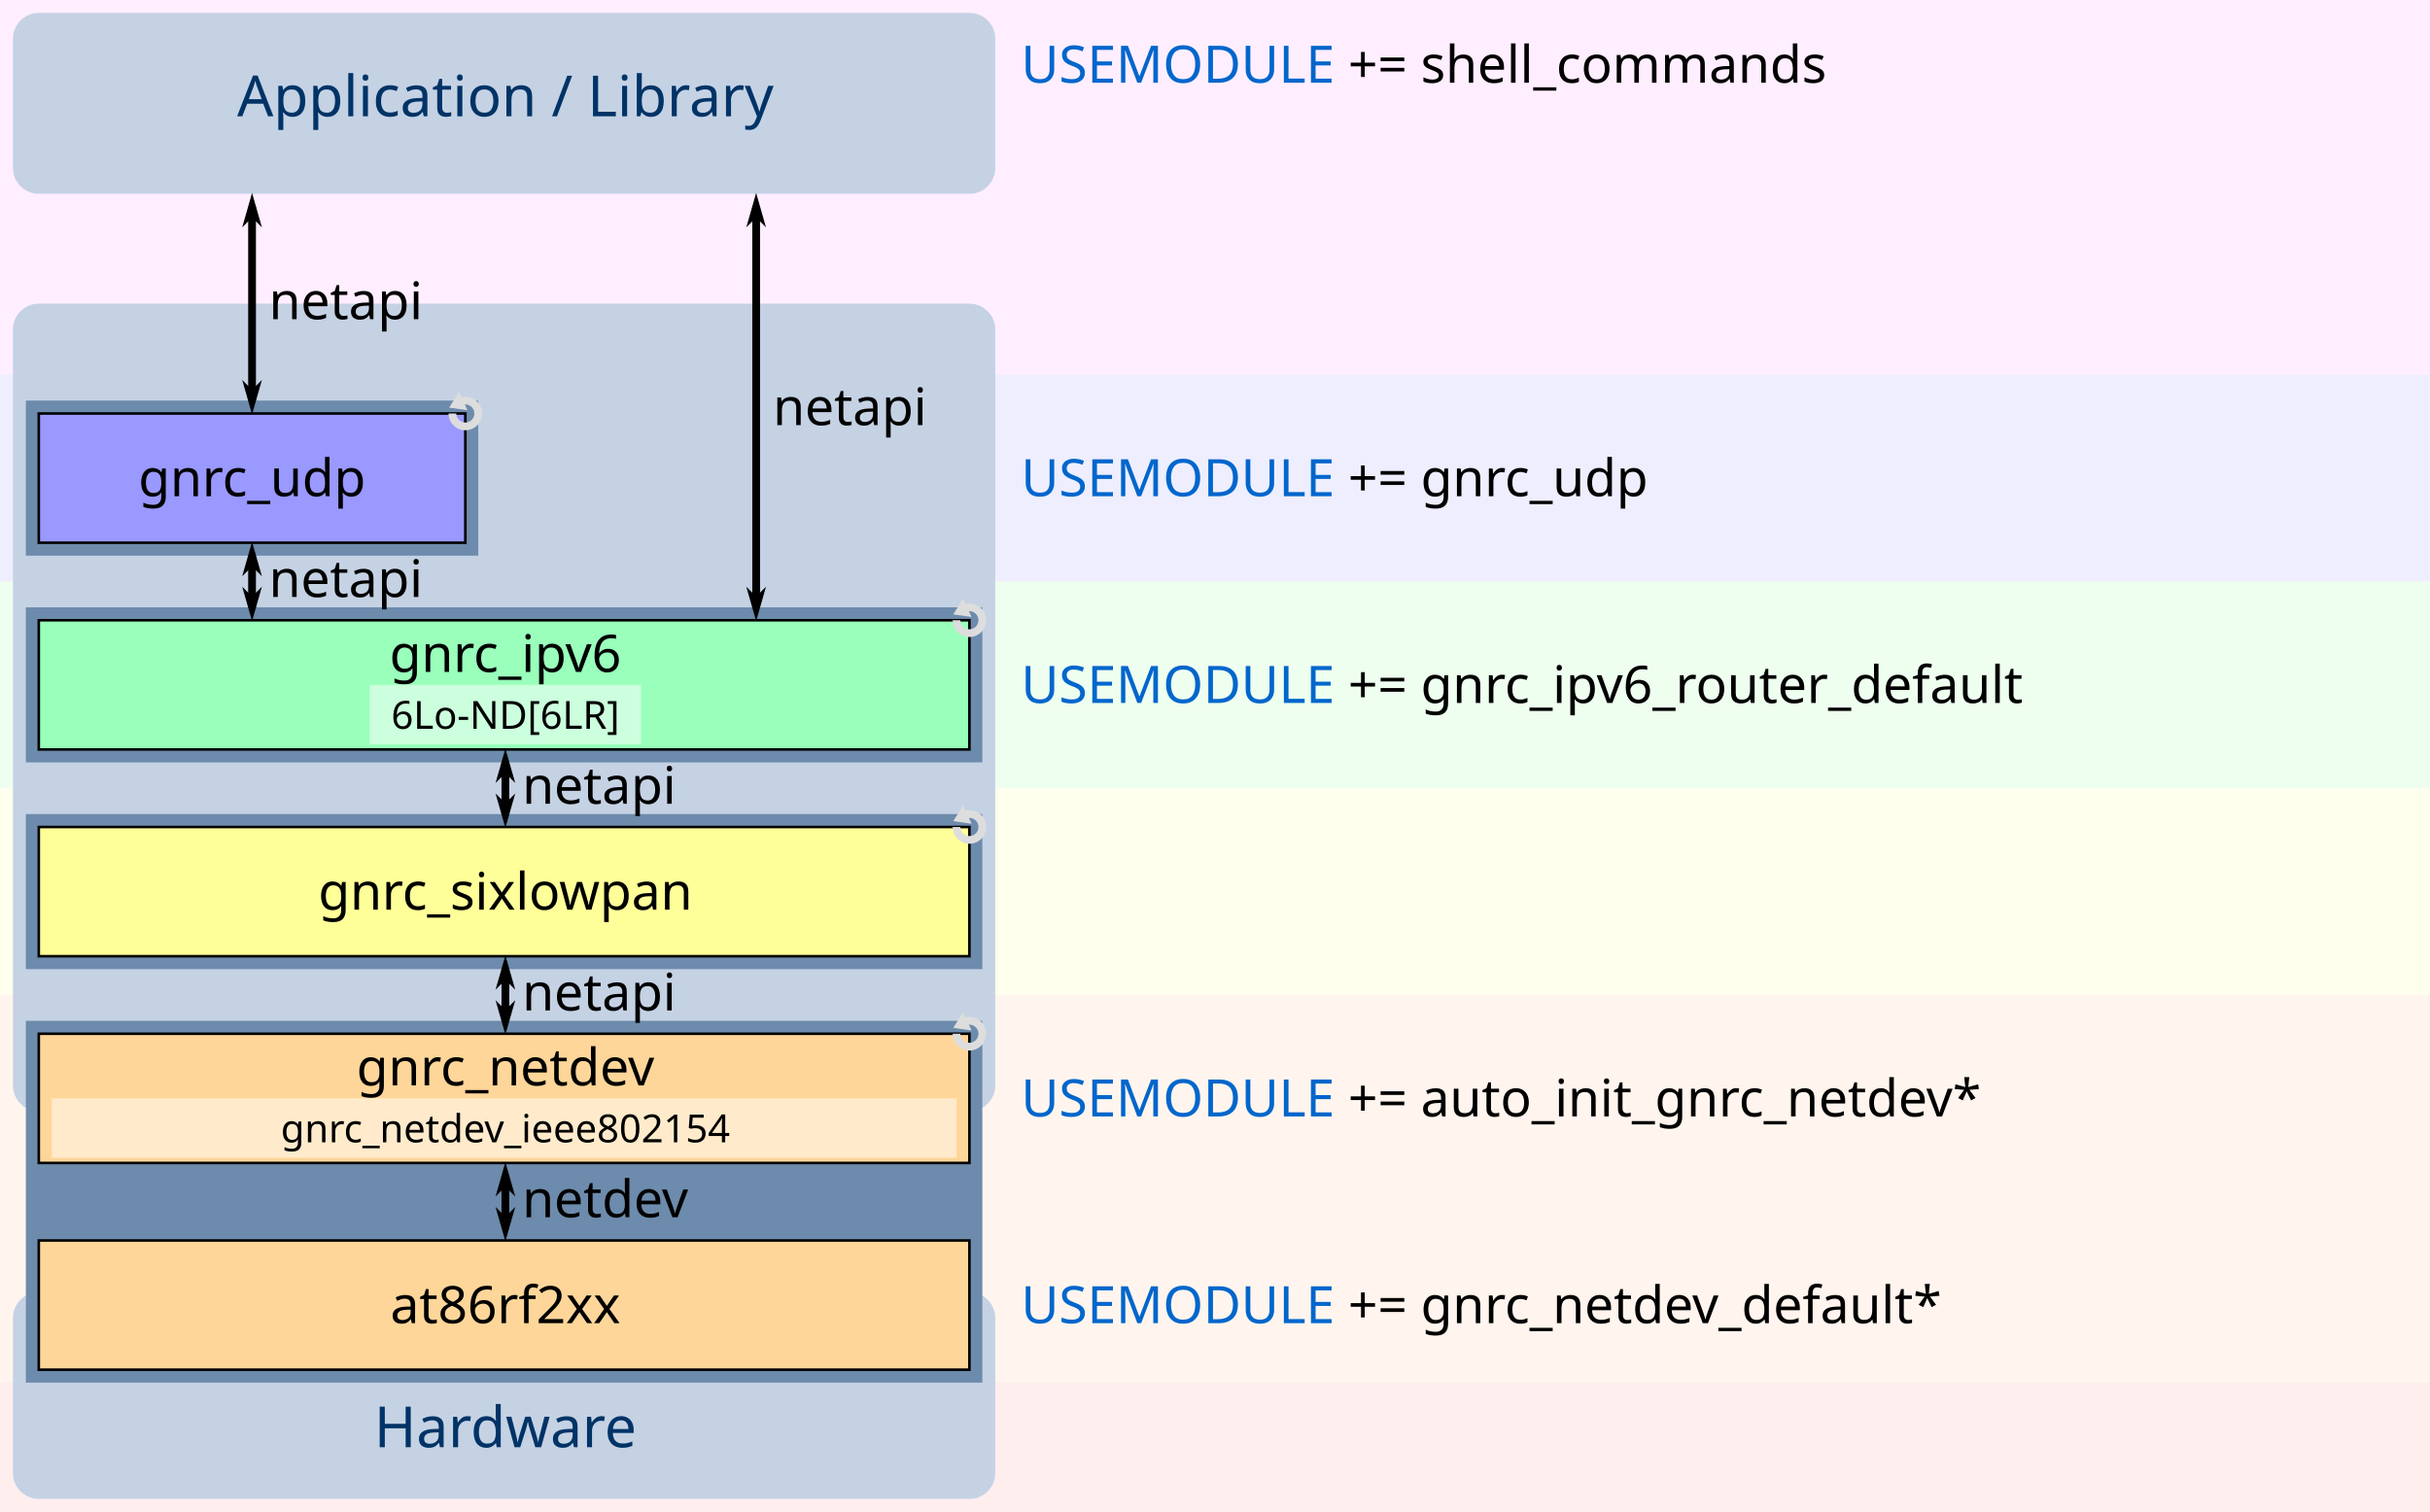
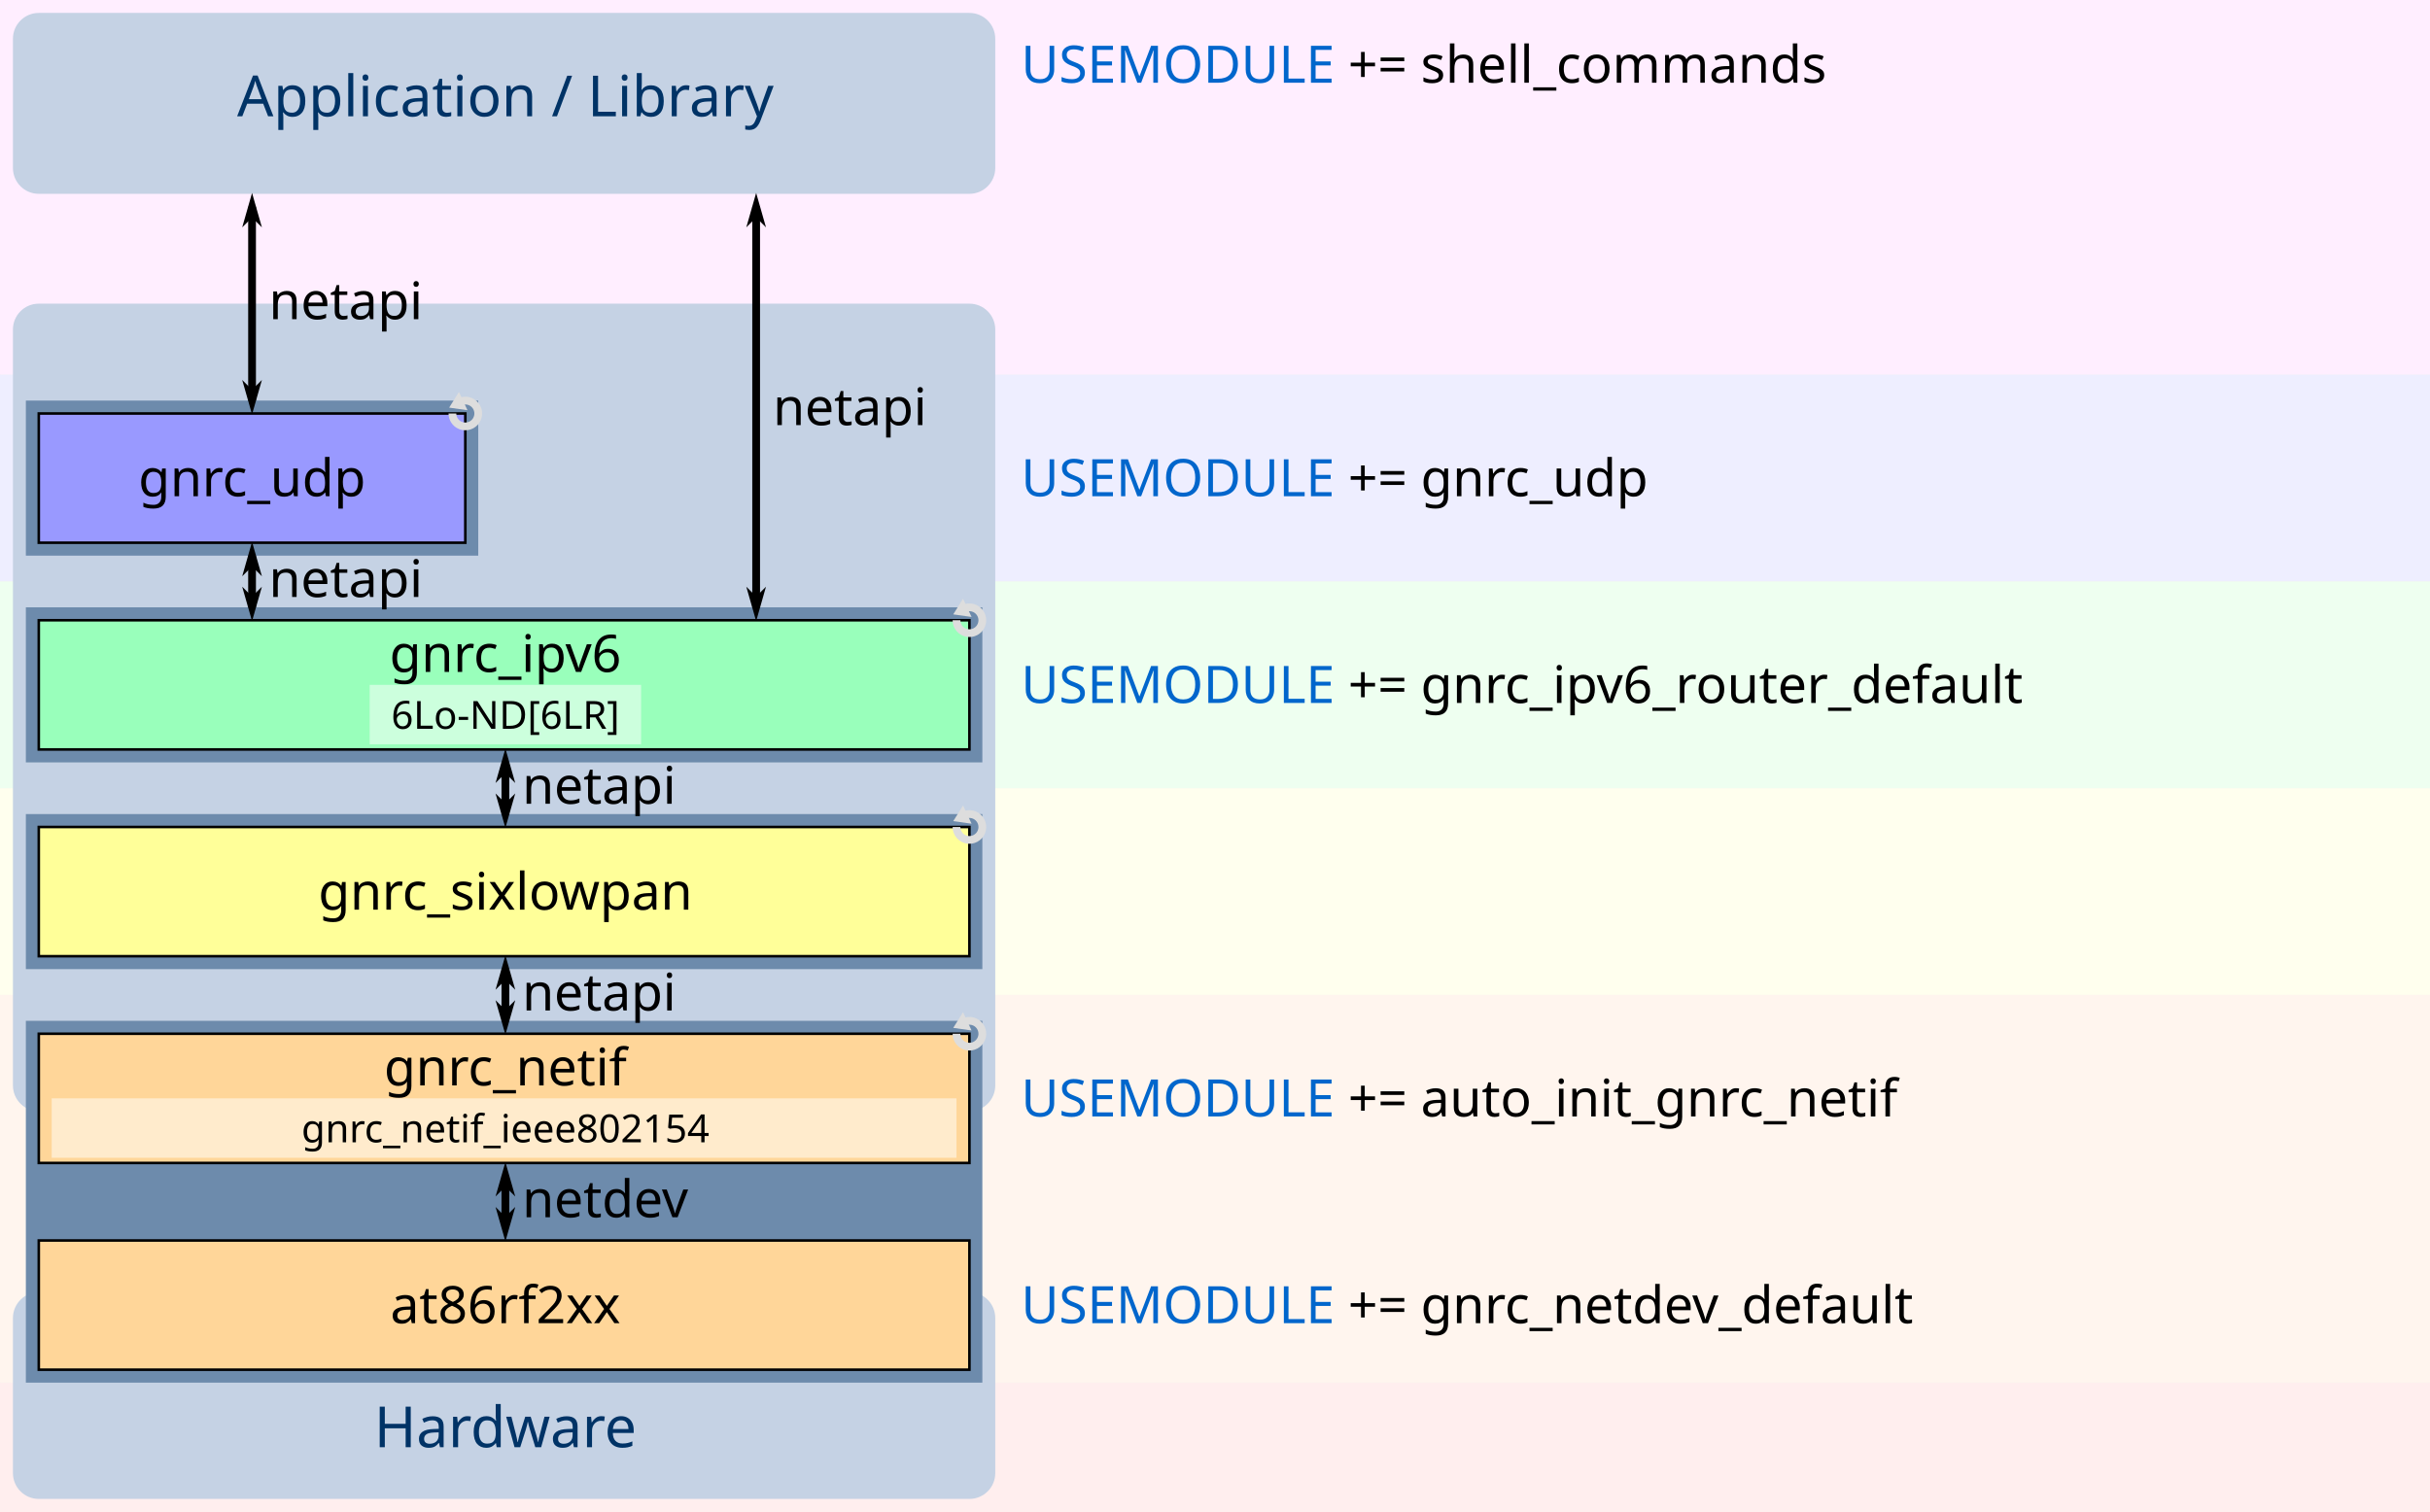
<svg xmlns="http://www.w3.org/2000/svg" version="1.1" width="110mm" height="68.457mm" viewBox="0 0 940 585">
  <defs>
    <style type="text/css">
        .modbox-text {
          line-height: 125%;
          fill: #000000;
          font-family: 'CMU Sans Serif';
          font-size: 20px;
          text-anchor: middle;
        }
        .submodbox-text {
          line-height: 125%;
          fill: #000000;
          font-family: 'CMU Sans Serif';
          font-size: 15px;
          text-anchor: middle;
        }
        .legend {
          fill: #000000;
          font-family: 'CMU Sans Serif';
          font-size: 22px;
          text-anchor: start;
          text-align: center;
        }
        .modbox {
          fill: #ffffff;
          stroke: #000000;
          stroke-miterlimit: 4;
          stroke-miterjoin: round;
          stroke-width: 1;
        }
        .submodbox {
          fill: #ffffff;
        }
        rect.thread {
          fill: #6D8BAC;
        }
        .outer-text {
          line-height: 125%;
          fill: #003366;
          font-family: 'CMU Sans Serif';
          font-size: 22px;
          text-anchor: middle;
        }
        .outer-text-netapi {
          line-height: 125%;
          fill: #000000;
          font-family: 'CMU Sans Serif';
          font-size: 20px;
          text-anchor: start;
        }
        .outer-stroke {
          fill: #C5D2E4;
          stroke: none;
        }
        #gnrc-detail-sock {
          fill: none;
          stroke: url(#outer-gradient-sock);
          stroke-linejoin: miter;
          stroke-miterlimit: 4;
          stroke-width: 3;
        }
        #gnrc-detail-netdev {
          fill: none;
          stroke: url(#outer-gradient-netdev);
          stroke-linejoin: miter;
          stroke-miterlimit: 4;
          stroke-width: 3;
        }
        .thread-marker {
          fill: none;
          stroke: #dddddd;
          marker-end: url(#thread-marker-end);
          stroke-width: 3;
        }
        .outer-stroke-dashed {
          fill: none;
          stroke: #000000;
          stroke-dasharray: 9, 9;
          stroke-linejoin: miter;
          stroke-miterlimit: 4;
          stroke-width: 3;
        }
        .outer-stroke-dotted {
          fill: none;
          stroke: #000000;
          stroke-dasharray: 1, 5;
          stroke-linejoin: miter;
          stroke-miterlimit: 4;
          stroke-width: 3;
        }
        .outer-stroke-arrow {
          fill: none;
          marker-start: url(#arrow-start);
          marker-end: url(#arrow-end);
          stroke: #000000;
          stroke-linejoin: miter;
          stroke-miterlimit: 4;
          stroke-width: 3;
        }
        .outer-arrow-head {
          fill: #000000;
          fill-rule: evenodd;
          stroke: #000000;
          stroke-width: 1pt;
        }
        .thread-marker-head {
          fill: #dddddd;
        }

        #gnrc-sock-box {
          fill: #ff99ff;
        }
        #gnrc-tcp-box,#gnrc-udp-box {
          fill: #9999ff;
        }
        #gnrc-ipv6-box {
          fill: #99ffbb;
        }
        #gnrc-ipv6 .submodbox {
          fill: #ccffdd;
        }
        #gnrc-6lo-box {
          fill: #ffff99;
        }
        .mac-box {
          fill: #ffd699;
        }
        .mac-group .submodbox {
          fill: #ffebcc;
        }
        .appl {
          fill: #ffeeff;
        }
        .tl {
          fill: #eeeeff;
        }
        .nl {
          fill: #eefff0;
        }
        .adpl {
          fill: #ffffee;
        }
        .ll {
          fill: #fff5ee;
        }
        .pl {
          fill: #ffeeee;
        }
        .codebox {
          line-height: 125%;
          fill: #000000;
          font-family: 'Source Code Pro';
          font-size: 20px;
          text-anchor: left;
        }
        .codebox .codebox-variable {
          line-height: 125%;
          fill: #0066cc;
          font-family: 'Source Code Pro';
          font-size: 20px;
          text-anchor: left;
        }
    </style>
    <linearGradient id="outer-gradient-sock" x1="0%" y1="0%" x2="0%" y2="100%">
      <stop style="stop-color: #000000; stop-opacity: 0;" offset="0" />
      <stop style="stop-color: #000000; stop-opacity: 0;" offset="0.1" />
      <stop style="stop-color: #000000; stop-opacity: 1;" offset="0.9" />
      <stop style="stop-color: #000000; stop-opacity: 1;" offset="1" />
    </linearGradient>
    <linearGradient id="outer-gradient-netdev" x1="0%" y1="0%" x2="0%" y2="100%">
      <stop style="stop-color: #000000; stop-opacity: 1;" offset="0" />
      <stop style="stop-color: #000000; stop-opacity: 1;" offset="0.1" />
      <stop style="stop-color: #000000; stop-opacity: 0;" offset="0.9" />
      <stop style="stop-color: #000000; stop-opacity: 0;" offset="1" />
    </linearGradient>
    <marker style="overflow: visible" id="arrow-start" orient="auto">
      <path class="outer-arrow-head" d="M 0,0 5,-5 -12.5,0 5,5 0,0 z" transform="matrix(0.2,0,0,0.2,1.2,0)" />
    </marker>
    <marker style="overflow: visible" id="arrow-end" orient="auto">
      <path class="outer-arrow-head" d="M 0,0 5,-5 -12.5,0 5,5 0,0 z" transform="matrix(-0.2,0,0,-0.2,-1.2,0)" />
    </marker>
    <marker style="overflow: visible" id="thread-marker-end" orient="auto">
      <path class="thread-marker-head" d="M 1,0 -1,1.3 -1,-1.3 z" transform="rotate(20)" />
    </marker>
  </defs>
  <rect class="appl" x="0" y="0" width="1500" height="145" />
  <rect class="tl" x="0" y="145" width="1500" height="80" />
  <rect class="nl" x="0" y="225" width="1500" height="80" />
  <rect class="adpl" x="0" y="305" width="1500" height="80" />
  <rect class="ll" x="0" y="385" width="1500" height="150" />
  <rect class="pl" x="0" y="535" width="1500" height="80" />
  <g id="gnrc-detail" transform="translate(5,0)">
    <g id="application-border">
      <rect id="application-border-box" class="outer-stroke" x="0" y="5" width="380" height="70" rx="10" ry="10" />
      <text id="application-border-label" class="outer-text" x="190.5" y="45">
        <tspan>Application / Library</tspan>
      </text>
    </g>
    <g id="gnrc-detail-gnrc" transform="translate(0,80)">
      <rect id="sys-net-border" class="outer-stroke" x="0" y="37.5" width="380" height="312.5" rx="10" ry="10" />
      <rect id="hardware-border-box" class="outer-stroke" x="0" y="420" width="380" height="80" rx="10" ry="10" />
      <rect id="hardware-ipv6-thread-box" class="thread" x="5" y="315" width="370" height="140" />
      <rect id="gnrc-udp-thread" class="thread" x="5" y="75" width="175" height="60" />
      <rect id="gnrc-ipv6-thread" class="thread" x="5" y="155" width="370" height="60" />
      <rect id="gnrc-6lo-thread" class="thread" x="5" y="235" width="370" height="60" />
      <g id="netapi-sock-udp">
        <path id="netapi-sock-udp-arrow" d="m 92.5,0 0,75" class="outer-stroke-arrow" />
        <text id="netapi-sock-udp-label" class="outer-text-netapi" x="99" y="43.5">
          <tspan>netapi</tspan>
        </text>
      </g>
      <g id="netapi-sock-ipv6">
        <path id="netapi-sock-ipv6-arrow" d="m 287.5,0 0,155" class="outer-stroke-arrow" />
        <text id="netapi-sock-ipv6-label" class="outer-text-netapi" x="294" y="84.5">
          <tspan>netapi</tspan>
        </text>
      </g>
      <g id="gnrc-udp" class="thread">
        <rect id="gnrc-udp-box" class="modbox" x="10" y="80" width="165" height="50" />
        <text id="gnrc-udp-label" class="modbox-text" x="92.5" y="112">
          <tspan>gnrc_udp</tspan>
        </text>
        <path class="thread-marker" d="M 170 80 a 5 5 0 1 0 1.464 -3.536" />
      </g>
      <g id="netapi-udp-ipv6">
        <path id="netapi-udp-ipv6-arrow" d="m 92.5,135 0,20" class="outer-stroke-arrow" />
        <text id="netapi-udp-ipv6-label" class="outer-text-netapi" x="99" y="151">
          <tspan>netapi</tspan>
        </text>
      </g>
      <g id="gnrc-ipv6" class="thread">
        <rect id="gnrc-ipv6-box" class="modbox" x="10" y="160" width="360" height="50">
        </rect>
        <text id="gnrc-ipv6-label" class="modbox-text" x="190.5" y="180">
          <tspan>gnrc_ipv6</tspan>
        </text>
        <rect class="submodbox" x="138" y="185" width="105" height="23" />
        <text id="gnrc-ndp-router-label" class="submodbox-text" x="190.5" y="202">
          <tspan>6Lo-ND[6LR]</tspan>
        </text>
        <path class="thread-marker" d="M 365 160 a 5 5 0 1 0 1.464 -3.536" />
      </g>
      <g id="hardware-border">
        <text id="hardware-border-label" class="outer-text" x="190.5" y="480">
          <tspan>Hardware</tspan>
        </text>
      </g>
      <g id="netapi-ipv6-6lo">
        <path id="netapi-ipv6-6lo-arrow" d="m 190.5,215 0,20" class="outer-stroke-arrow" />
        <text id="netapi-ipv6-6lo-label" class="outer-text-netapi" x="197" y="231">
          <tspan>netapi</tspan>
        </text>
      </g>
      <g id="gnrc-6lo" class="thread">
        <rect id="gnrc-6lo-box" class="modbox" x="10" y="240" width="360" height="50" />
        <text id="gnrc-6lo-label" class="modbox-text" x="190.5" y="272">
          <tspan>gnrc_sixlowpan</tspan>
        </text>
        <path class="thread-marker" d="M 365 240 a 5 5 0 1 0 1.464 -3.536" />
      </g>
-       <g id="netapi-6lo-netdev">
-         <path id="netapi-6lo-netdev-arrow" d="m 190.5,295 0,20" class="outer-stroke-arrow" />
-         <text id="netapi-6lo-netdev-label" class="outer-text-netapi" x="197" y="311">
+       <g id="netapi-6lo-netif">
+         <path id="netapi-6lo-netif-arrow" d="m 190.5,295 0,20" class="outer-stroke-arrow" />
+         <text id="netapi-6lo-netif-label" class="outer-text-netapi" x="197" y="311">
          <tspan>netapi</tspan>
        </text>
      </g>
      <g id="gnrc-netdev-ipv6" class="mac-group">
        <rect id="netdev-ipv6-mac-box" class="modbox mac-box" x="10" y="320" width="360" height="50" />
        <text id="netdev-ipv6-mac-label" class="modbox-text" x="190.5" y="340">
-           <tspan>gnrc_netdev</tspan>
+           <tspan>gnrc_netif</tspan>
        </text>
        <rect class="submodbox" x="15" y="345" width="350" height="23" />
-         <text id="gnrc-netdev-eth-label" class="submodbox-text" x="190.5" y="362">
-           <tspan>gnrc_netdev_ieee802154</tspan>
+         <text id="gnrc-netdev-ieee802154-label" class="submodbox-text" x="190.5" y="362">
+           <tspan>gnrc_netif_ieee802154</tspan>
        </text>
        <path class="thread-marker" d="M 365 320 a 5 5 0 1 0 1.464 -3.536" />
        <path id="netdev-ipv6-arrow" d="m 190.5,375 0,20" class="outer-stroke-arrow" />
        <text id="netdev-ipv6-label" class="outer-text-netapi" x="197" y="391">
          <tspan>netdev</tspan>
        </text>
        <rect id="netdev-ipv6-drive-box" class="modbox mac-box" x="10" y="400" width="360" height="50" />
        <text id="netdev-ipv6-driver-label" class="modbox-text" x="190.5" y="432">
          <tspan>at86rf2xx</tspan>
        </text>
      </g>
    </g>
    <g class="codebox">
      <text x="390" y="32" id="make-gnrc_udp">
        <tspan class="codebox-variable">USEMODULE</tspan> += shell_commands</text>
      <text x="390" y="192" id="make-gnrc_udp">
        <tspan class="codebox-variable">USEMODULE</tspan> += gnrc_udp</text>
      <text x="390" y="272" id="make-gnrc_ipv6">
        <tspan class="codebox-variable">USEMODULE</tspan> += gnrc_ipv6_router_default</text>
-       <text x="390" y="432" id="make-auto_init_gnrc_netdev">
-         <tspan class="codebox-variable">USEMODULE</tspan> += auto_init_gnrc_netdev*</text>
-       <text x="390" y="512" id="make-auto_init_gnrc_netdev">
-         <tspan class="codebox-variable">USEMODULE</tspan> += gnrc_netdev_default*</text>
+       <text x="390" y="432" id="make-auto_init_gnrc_netif">
+         <tspan class="codebox-variable">USEMODULE</tspan> += auto_init_gnrc_netif</text>
+       <text x="390" y="512" id="make-gnrc_netdev_default">
+         <tspan class="codebox-variable">USEMODULE</tspan> += gnrc_netdev_default</text>
    </g>
  </g>
</svg>
